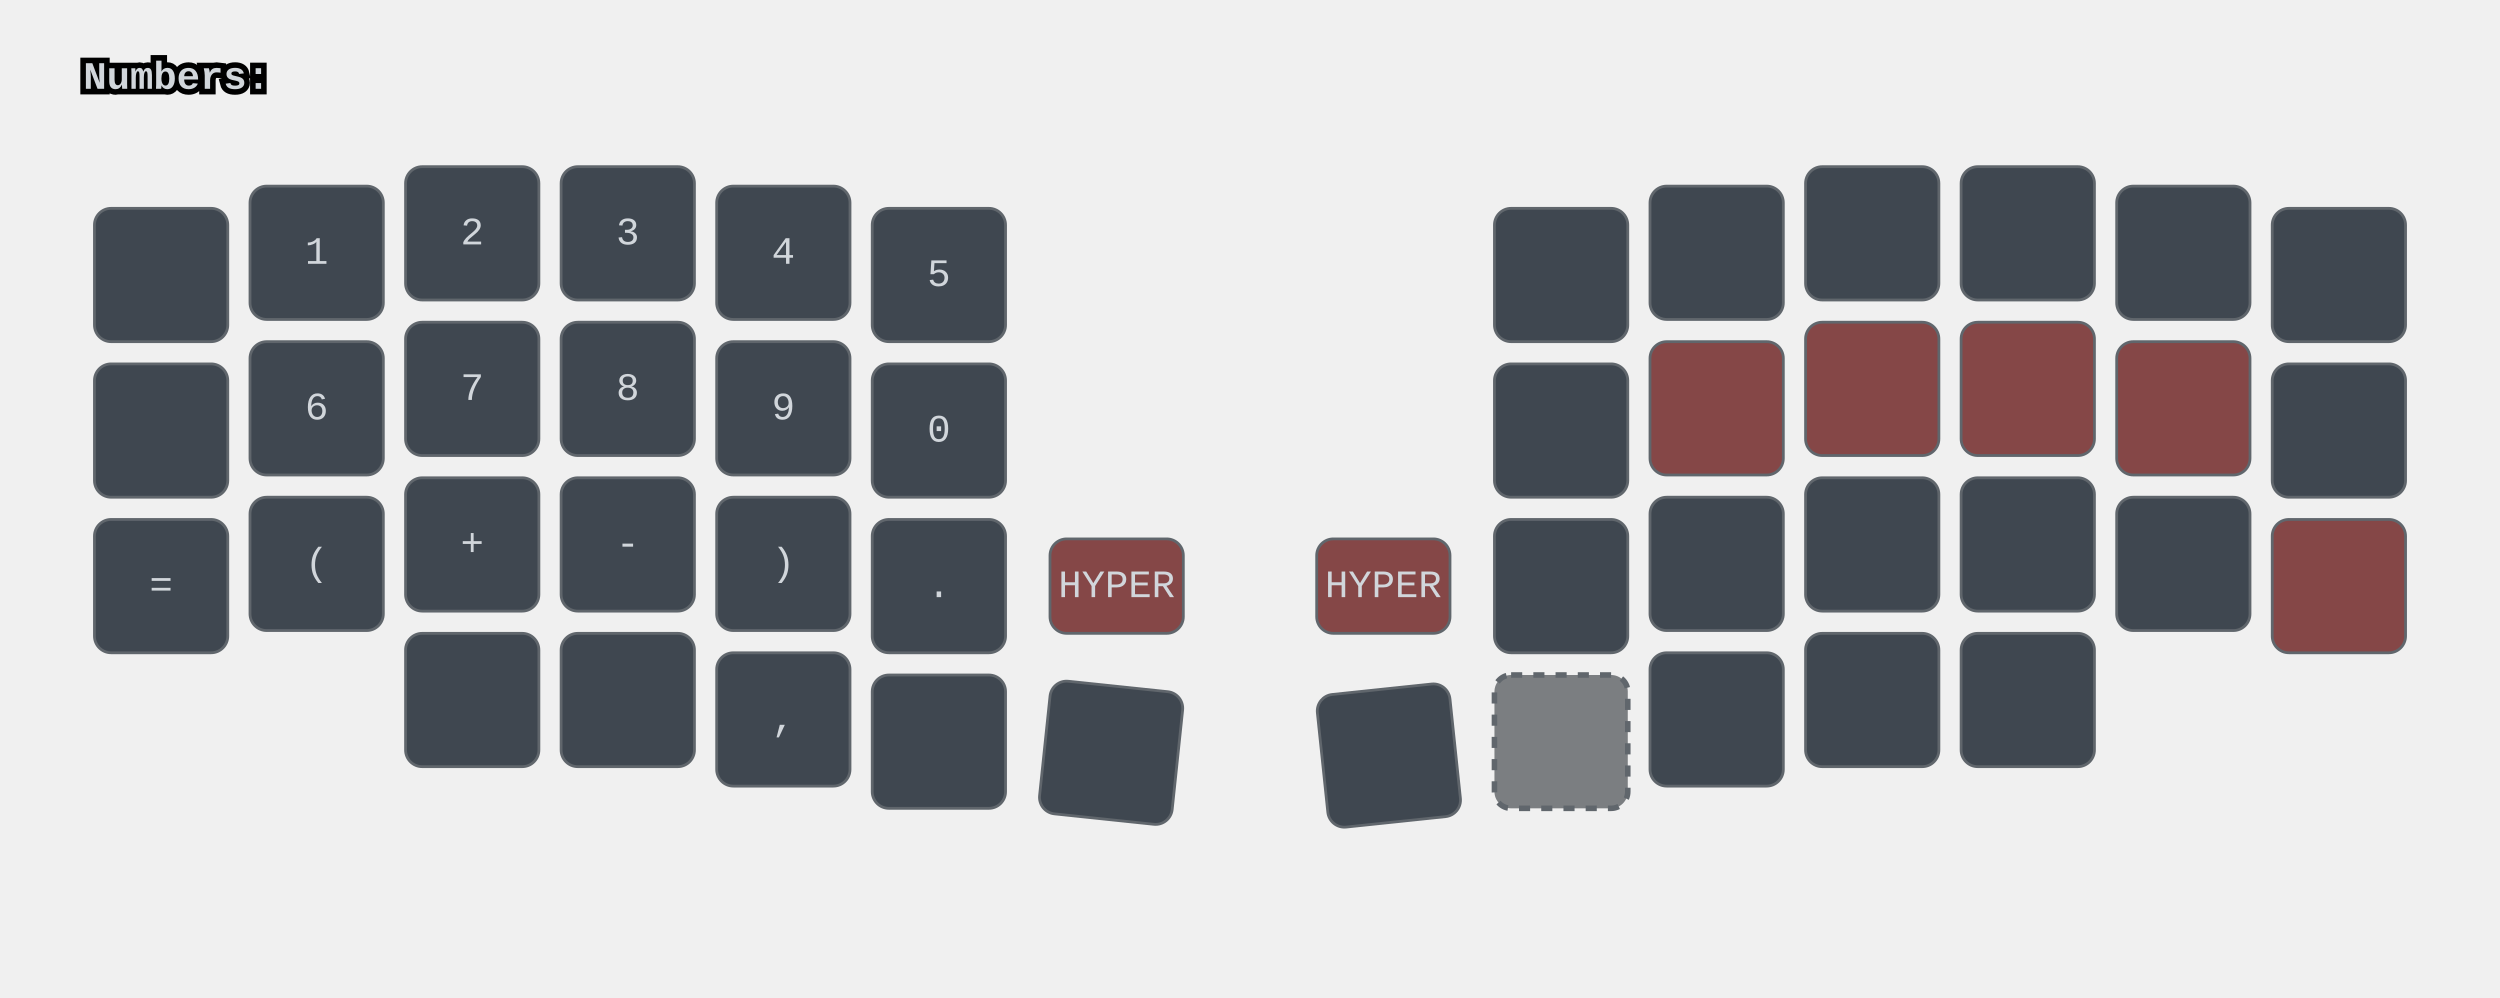
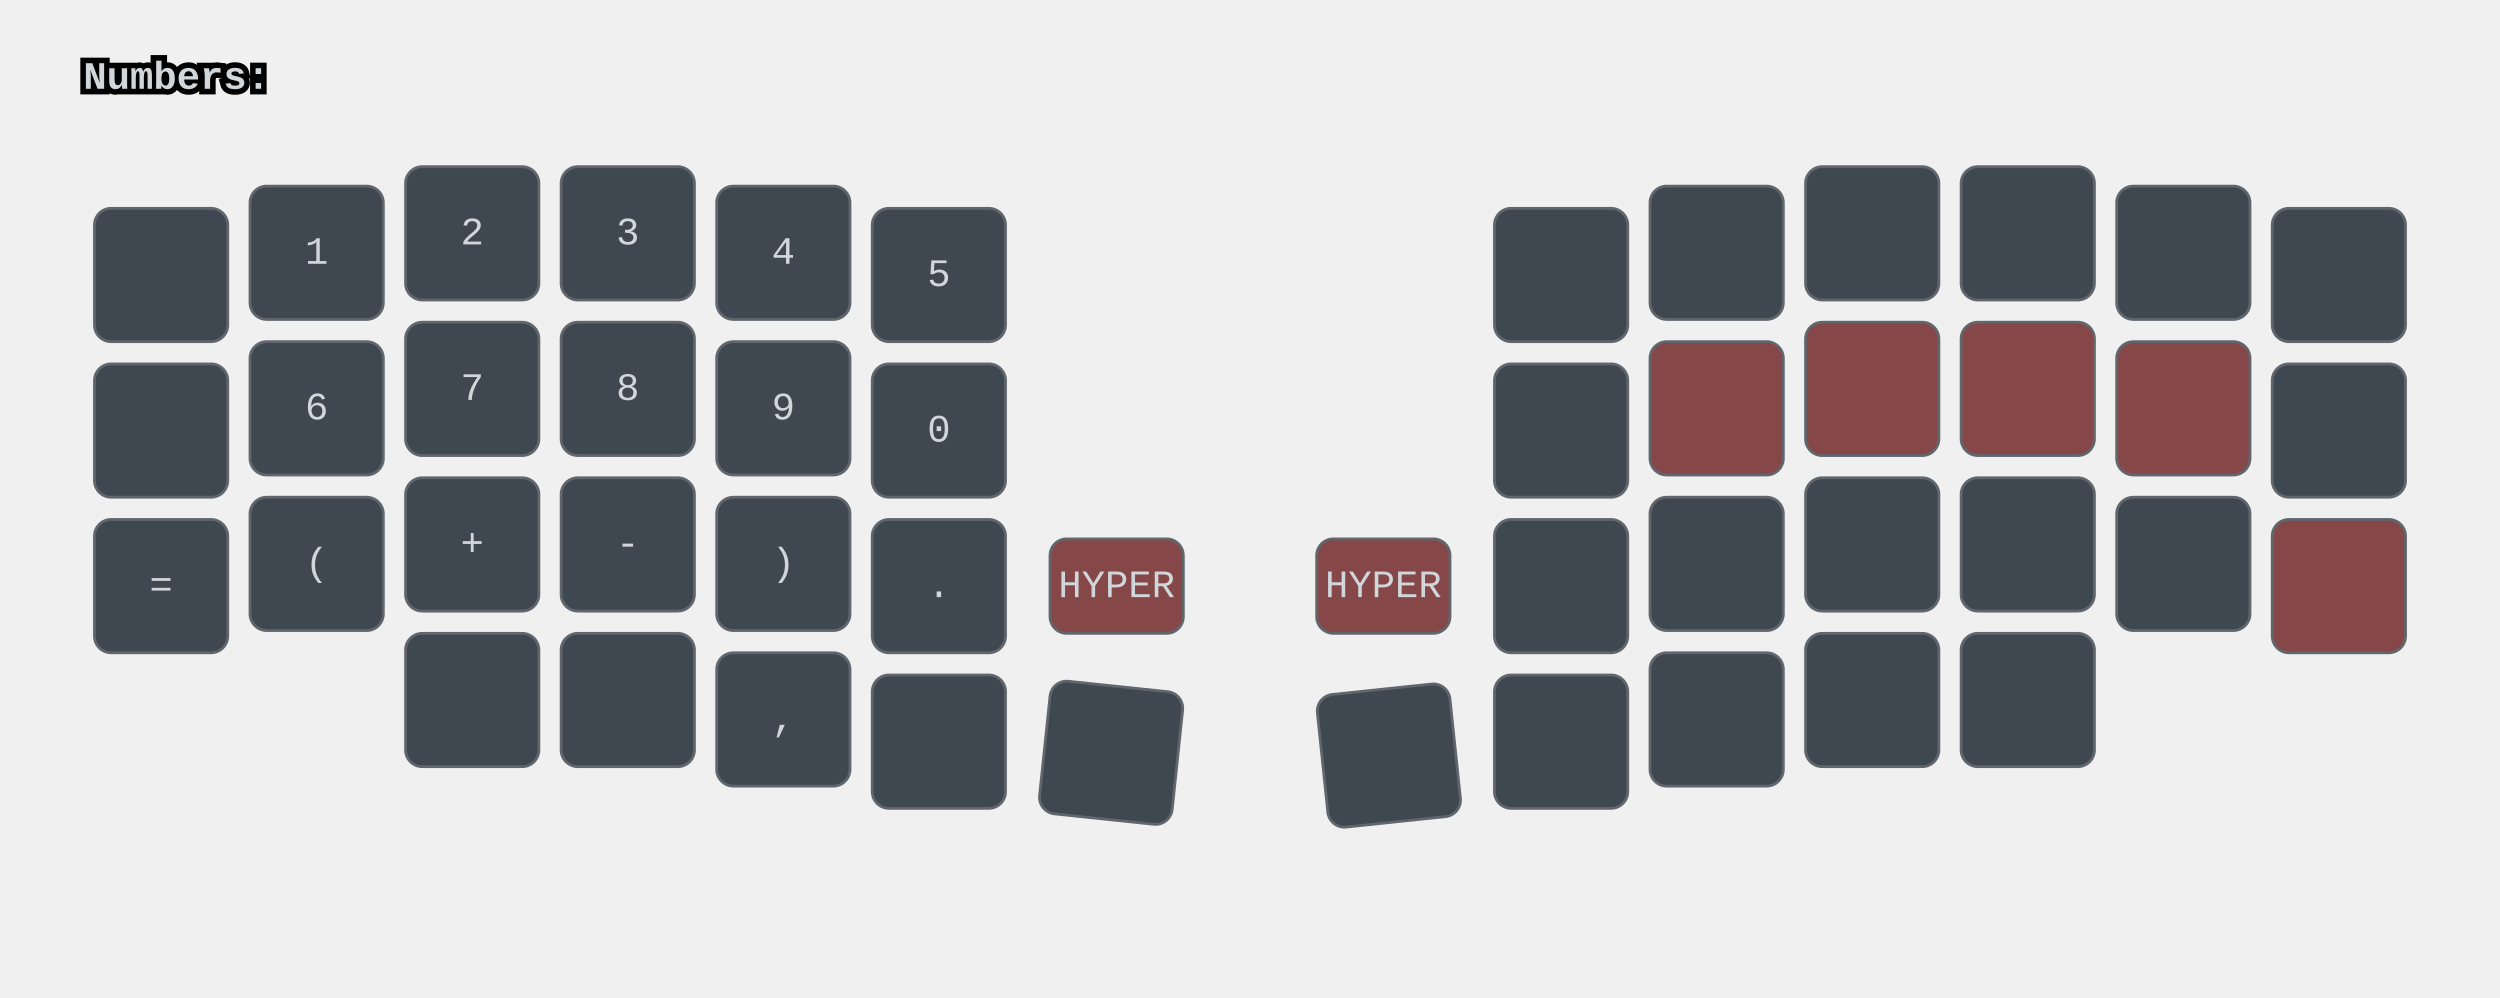
<svg xmlns="http://www.w3.org/2000/svg" xmlns:xlink="http://www.w3.org/1999/xlink" width="900" height="359" viewBox="0 0 900 359" class="keymap">
  <defs>/* start glyphs */
<svg id="mdi:apple-keyboard-caps">
      <svg id="mdi-apple-keyboard-caps" viewBox="0 0 24 24">
        <path d="M15,14V8H17.17L12,2.83L6.83,8H9V14H15M12,0L22,10H17V16H7V10H2L12,0M7,18H17V24H7V18M15,20H9V22H15V20Z" />
      </svg>
    </svg>
    <svg id="mdi:apple-keyboard-command">
      <svg id="mdi-apple-keyboard-command" viewBox="0 0 24 24">
        <path d="M6,2A4,4 0 0,1 10,6V8H14V6A4,4 0 0,1 18,2A4,4 0 0,1 22,6A4,4 0 0,1 18,10H16V14H18A4,4 0 0,1 22,18A4,4 0 0,1 18,22A4,4 0 0,1 14,18V16H10V18A4,4 0 0,1 6,22A4,4 0 0,1 2,18A4,4 0 0,1 6,14H8V10H6A4,4 0 0,1 2,6A4,4 0 0,1 6,2M16,18A2,2 0 0,0 18,20A2,2 0 0,0 20,18A2,2 0 0,0 18,16H16V18M14,10H10V14H14V10M6,16A2,2 0 0,0 4,18A2,2 0 0,0 6,20A2,2 0 0,0 8,18V16H6M8,6A2,2 0 0,0 6,4A2,2 0 0,0 4,6A2,2 0 0,0 6,8H8V6M18,8A2,2 0 0,0 20,6A2,2 0 0,0 18,4A2,2 0 0,0 16,6V8H18Z" />
      </svg>
    </svg>
    <svg id="mdi:apple-keyboard-control">
      <svg id="mdi-apple-keyboard-control" viewBox="0 0 24 24">
        <path d="M19.78,11.78L18.36,13.19L12,6.83L5.64,13.19L4.22,11.78L12,4L19.78,11.78Z" />
      </svg>
    </svg>
    <svg id="mdi:apple-keyboard-option">
      <svg id="mdi-apple-keyboard-option" viewBox="0 0 24 24">
        <path d="M3,4H9.11L16.15,18H21V20H14.88L7.84,6H3V4M14,4H21V6H14V4Z" />
      </svg>
    </svg>
    <svg id="mdi:apple-keyboard-shift">
      <svg id="mdi-apple-keyboard-shift" viewBox="0 0 24 24">
        <path d="M15,18V12H17.17L12,6.83L6.83,12H9V18H15M12,4L22,14H17V20H7V14H2L12,4Z" />
      </svg>
    </svg>
    <svg id="mdi:backspace">
      <svg id="mdi-backspace" viewBox="0 0 24 24">
        <path d="M22,3H7C6.31,3 5.77,3.35 5.41,3.88L0,12L5.41,20.11C5.77,20.64 6.31,21 7,21H22A2,2 0 0,0 24,19V5A2,2 0 0,0 22,3M19,15.59L17.59,17L14,13.41L10.41,17L9,15.59L12.59,12L9,8.41L10.41,7L14,10.59L17.59,7L19,8.41L15.41,12" />
      </svg>
    </svg>
    <svg id="mdi:backspace-reverse">
      <svg id="mdi-backspace-reverse" viewBox="0 0 24 24">
        <path d="M2,21H17C17.7,21 18.2,20.6 18.6,20.1L24,12L18.6,3.9C18.2,3.4 17.7,3 17,3H2A2,2 0 0,0 0,5V19A2,2 0 0,0 2,21M5,8.4L6.4,7L10,10.6L13.6,7L15,8.4L11.4,12L15,15.6L13.6,17L10,13.4L6.4,17L5,15.6L8.6,12" />
      </svg>
    </svg>
    <svg id="mdi:bluetooth-connect">
      <svg id="mdi-bluetooth-connect" viewBox="0 0 24 24">
        <path d="M19,10L17,12L19,14L21,12M14.88,16.29L13,18.17V14.41M13,5.83L14.88,7.71L13,9.58M17.71,7.71L12,2H11V9.58L6.41,5L5,6.41L10.59,12L5,17.58L6.41,19L11,14.41V22H12L17.71,16.29L13.41,12M7,12L5,10L3,12L5,14L7,12Z" />
      </svg>
    </svg>
    <svg id="mdi:bluetooth-off">
      <svg id="mdi-bluetooth-off" viewBox="0 0 24 24">
        <path d="M13,5.83L14.88,7.71L13.28,9.31L14.69,10.72L17.71,7.7L12,2H11V7.03L13,9.03M5.41,4L4,5.41L10.59,12L5,17.59L6.41,19L11,14.41V22H12L16.29,17.71L18.59,20L20,18.59M13,18.17V14.41L14.88,16.29" />
      </svg>
    </svg>
    <svg id="mdi:brightness-5">
      <svg id="mdi-brightness-5" viewBox="0 0 24 24">
        <path d="M12,18A6,6 0 0,1 6,12A6,6 0 0,1 12,6A6,6 0 0,1 18,12A6,6 0 0,1 12,18M20,15.31L23.31,12L20,8.69V4H15.31L12,0.69L8.69,4H4V8.69L0.69,12L4,15.31V20H8.69L12,23.31L15.31,20H20V15.31Z" />
      </svg>
    </svg>
    <svg id="mdi:brightness-7">
      <svg id="mdi-brightness-7" viewBox="0 0 24 24">
        <path d="M12,8A4,4 0 0,0 8,12A4,4 0 0,0 12,16A4,4 0 0,0 16,12A4,4 0 0,0 12,8M12,18A6,6 0 0,1 6,12A6,6 0 0,1 12,6A6,6 0 0,1 18,12A6,6 0 0,1 12,18M20,8.69V4H15.31L12,0.69L8.69,4H4V8.69L0.69,12L4,15.31V20H8.69L12,23.31L15.31,20H20V15.31L23.31,12L20,8.69Z" />
      </svg>
    </svg>
    <svg id="mdi:code-block-tags">
      <svg id="mdi-code-block-tags" viewBox="0 0 24 24">
        <path d="M5.59 3.41L7 4.82L3.82 8L7 11.18L5.59 12.6L1 8L5.59 3.41M11.41 3.41L16 8L11.41 12.6L10 11.18L13.18 8L10 4.82L11.41 3.41M22 6V18C22 19.11 21.11 20 20 20H4C2.9 20 2 19.11 2 18V14H4V18H20V6H17.03V4H20C21.11 4 22 4.89 22 6Z" />
      </svg>
    </svg>
    <svg id="mdi:content-copy">
      <svg id="mdi-content-copy" viewBox="0 0 24 24">
        <path d="M19,21H8V7H19M19,5H8A2,2 0 0,0 6,7V21A2,2 0 0,0 8,23H19A2,2 0 0,0 21,21V7A2,2 0 0,0 19,5M16,1H4A2,2 0 0,0 2,3V17H4V3H16V1Z" />
      </svg>
    </svg>
    <svg id="mdi:content-cut">
      <svg id="mdi-content-cut" viewBox="0 0 24 24">
        <path d="M19,3L13,9L15,11L22,4V3M12,12.5A0.5,0.5 0 0,1 11.5,12A0.5,0.5 0 0,1 12,11.5A0.5,0.5 0 0,1 12.5,12A0.5,0.5 0 0,1 12,12.5M6,20A2,2 0 0,1 4,18C4,16.89 4.9,16 6,16A2,2 0 0,1 8,18C8,19.11 7.1,20 6,20M6,8A2,2 0 0,1 4,6C4,4.89 4.9,4 6,4A2,2 0 0,1 8,6C8,7.11 7.1,8 6,8M9.64,7.64C9.87,7.14 10,6.59 10,6A4,4 0 0,0 6,2A4,4 0 0,0 2,6A4,4 0 0,0 6,10C6.59,10 7.14,9.87 7.64,9.64L10,12L7.64,14.36C7.14,14.13 6.59,14 6,14A4,4 0 0,0 2,18A4,4 0 0,0 6,22A4,4 0 0,0 10,18C10,17.41 9.87,16.86 9.64,16.36L12,14L19,21H22V20L9.64,7.64Z" />
      </svg>
    </svg>
    <svg id="mdi:content-paste">
      <svg id="mdi-content-paste" viewBox="0 0 24 24">
        <path d="M19,20H5V4H7V7H17V4H19M12,2A1,1 0 0,1 13,3A1,1 0 0,1 12,4A1,1 0 0,1 11,3A1,1 0 0,1 12,2M19,2H14.82C14.4,0.84 13.3,0 12,0C10.7,0 9.6,0.84 9.18,2H5A2,2 0 0,0 3,4V20A2,2 0 0,0 5,22H19A2,2 0 0,0 21,20V4A2,2 0 0,0 19,2Z" />
      </svg>
    </svg>
    <svg id="mdi:dock-window">
      <svg id="mdi-dock-window" viewBox="0 0 24 24">
        <path d="M18 18V20H4A2 2 0 0 1 2 18V8H4V18M22 6V14A2 2 0 0 1 20 16H8A2 2 0 0 1 6 14V6A2 2 0 0 1 8 4H20A2 2 0 0 1 22 6M20 6H8V14H20Z" />
      </svg>
    </svg>
    <svg id="mdi:folder-search-outline">
      <svg id="mdi-folder-search-outline" viewBox="0 0 24 24">
        <path d="M16.5,12C19,12 21,14 21,16.5C21,17.38 20.75,18.21 20.31,18.9L23.39,22L22,23.39L18.88,20.32C18.19,20.75 17.37,21 16.5,21C14,21 12,19 12,16.5C12,14 14,12 16.5,12M16.5,14A2.5,2.5 0 0,0 14,16.5A2.5,2.5 0 0,0 16.5,19A2.5,2.5 0 0,0 19,16.5A2.5,2.5 0 0,0 16.5,14M19,8H3V18H10.17C10.34,18.72 10.63,19.39 11,20H3C1.89,20 1,19.1 1,18V6C1,4.89 1.89,4 3,4H9L11,6H19A2,2 0 0,1 21,8V11.81C20.42,11.26 19.75,10.81 19,10.5V8Z" />
      </svg>
    </svg>
    <svg id="mdi:format-letter-ends-with">
      <svg id="mdi-format-letter-ends-with" viewBox="0 0 24 24">
        <path d="M11.14 4L6.43 16H8.36L9.32 13.43H14.67L15.64 16H17.57L12.86 4M12 6.29L14.03 11.71H9.96M20 14V18H2V20H22V14Z" />
      </svg>
    </svg>
    <svg id="mdi:format-letter-starts-with">
      <svg id="mdi-format-letter-starts-with" viewBox="0 0 24 24">
        <path d="M11.14 4L6.43 16H8.36L9.32 13.43H14.67L15.64 16H17.57L12.86 4M12 6.29L14.03 11.71H9.96M4 18V15H2V20H22V18Z" />
      </svg>
    </svg>
    <svg id="mdi:format-pilcrow-arrow-left">
      <svg id="mdi-format-pilcrow-arrow-left" viewBox="0 0 24 24">
        <path d="M8,17V14L4,18L8,22V19H20V17M10,10V15H12V4H14V15H16V4H18V2H10A4,4 0 0,0 6,6A4,4 0 0,0 10,10Z" />
      </svg>
    </svg>
    <svg id="mdi:format-pilcrow-arrow-right">
      <svg id="mdi-format-pilcrow-arrow-right" viewBox="0 0 24 24">
        <path d="M21,18L17,14V17H5V19H17V22M9,10V15H11V4H13V15H15V4H17V2H9A4,4 0 0,0 5,6A4,4 0 0,0 9,10Z" />
      </svg>
    </svg>
    <svg id="mdi:keyboard-return">
      <svg id="mdi-keyboard-return" viewBox="0 0 24 24">
        <path d="M19,7V11H5.83L9.41,7.41L8,6L2,12L8,18L9.41,16.58L5.83,13H21V7H19Z" />
      </svg>
    </svg>
    <svg id="mdi:keyboard-space">
      <svg id="mdi-keyboard-space" viewBox="0 0 24 24">
        <path d="M3 15H5V19H19V15H21V19C21 20.1 20.1 21 19 21H5C3.9 21 3 20.1 3 19V15Z" />
      </svg>
    </svg>
    <svg id="mdi:keyboard-tab">
      <svg id="mdi-keyboard-tab" viewBox="0 0 24 24">
        <path d="M20,18H22V6H20M11.59,7.41L15.17,11H1V13H15.17L11.59,16.58L13,18L19,12L13,6L11.59,7.41Z" />
      </svg>
    </svg>
    <svg id="mdi:keyboard-variant">
      <svg id="mdi-keyboard-variant" viewBox="0 0 24 24">
        <path d="M6,16H18V18H6V16M6,13V15H2V13H6M7,15V13H10V15H7M11,15V13H13V15H11M14,15V13H17V15H14M18,15V13H22V15H18M2,10H5V12H2V10M19,12V10H22V12H19M18,12H16V10H18V12M8,12H6V10H8V12M12,12H9V10H12V12M15,12H13V10H15V12M2,9V7H4V9H2M5,9V7H7V9H5M8,9V7H10V9H8M11,9V7H13V9H11M14,9V7H16V9H14M17,9V7H22V9H17Z" />
      </svg>
    </svg>
    <svg id="mdi:lightbulb-off-outline">
      <svg id="mdi-lightbulb-off-outline" viewBox="0 0 24 24">
        <path d="M12,2C9.76,2 7.78,3.05 6.5,4.68L7.93,6.11C8.84,4.84 10.32,4 12,4A5,5 0 0,1 17,9C17,10.68 16.16,12.16 14.89,13.06L16.31,14.5C17.94,13.21 19,11.24 19,9A7,7 0 0,0 12,2M3.28,4L2,5.27L5.04,8.3C5,8.53 5,8.76 5,9C5,11.38 6.19,13.47 8,14.74V17A1,1 0 0,0 9,18H14.73L18.73,22L20,20.72L3.28,4M7.23,10.5L12.73,16H10V13.58C8.68,13 7.66,11.88 7.23,10.5M9,20V21A1,1 0 0,0 10,22H14A1,1 0 0,0 15,21V20H9Z" />
      </svg>
    </svg>
    <svg id="mdi:lightbulb-on-20">
      <svg id="mdi-lightbulb-on-20" viewBox="0 0 24 24">
        <path d="M1 11H4V13H1V11M4.9 3.5L3.5 4.9L5.6 7L7 5.6L4.9 3.5M13 1H11V4H13V1M20 11V13H23V11H20M10 22C10 22.6 10.4 23 11 23H13C13.6 23 14 22.6 14 22V21H10V22M19.1 3.5L17 5.6L18.4 7L20.5 4.9L19.1 3.5M18 12C18 14.2 16.8 16.2 15 17.2V19C15 19.6 14.6 20 14 20H10C9.4 20 9 19.6 9 19V17.2C7.2 16.2 6 14.2 6 12C6 8.7 8.7 6 12 6S18 8.7 18 12M16 12C16 9.79 14.21 8 12 8S8 9.79 8 12 9.79 16 12 16 16 14.21 16 12Z" />
      </svg>
    </svg>
    <svg id="mdi:lightbulb-on-90">
      <svg id="mdi-lightbulb-on-90" viewBox="0 0 24 24">
        <path d="M7 5.6L5.6 7L3.5 4.9L4.9 3.5L7 5.6M10 22C10 22.6 10.4 23 11 23H13C13.6 23 14 22.6 14 22V21H10V22M1 13H4V11H1V13M13 1H11V4H13V1M20 11V13H23V11H20M19.1 3.5L17 5.6L18.4 7L20.5 4.9L19.1 3.5M18 12C18 14.2 16.8 16.2 15 17.2V19C15 19.6 14.6 20 14 20H10C9.4 20 9 19.6 9 19V17.2C7.2 16.2 6 14.2 6 12C6 8.7 8.7 6 12 6S18 8.7 18 12M12 8C11 8 10.09 8.38 9.39 9H14.61C13.91 8.38 13 8 12 8Z" />
      </svg>
    </svg>
    <svg id="mdi:lock-outline">
      <svg id="mdi-lock-outline" viewBox="0 0 24 24">
        <path d="M12,17C10.89,17 10,16.1 10,15C10,13.89 10.89,13 12,13A2,2 0 0,1 14,15A2,2 0 0,1 12,17M18,20V10H6V20H18M18,8A2,2 0 0,1 20,10V20A2,2 0 0,1 18,22H6C4.89,22 4,21.1 4,20V10C4,8.89 4.89,8 6,8H7V6A5,5 0 0,1 12,1A5,5 0 0,1 17,6V8H18M12,3A3,3 0 0,0 9,6V8H15V6A3,3 0 0,0 12,3Z" />
      </svg>
    </svg>
    <svg id="mdi:mouse">
      <svg id="mdi-mouse" viewBox="0 0 24 24">
        <path d="M11,1.07C7.05,1.56 4,4.92 4,9H11M4,15A8,8 0 0,0 12,23A8,8 0 0,0 20,15V11H4M13,1.07V9H20C20,4.92 16.94,1.56 13,1.07Z" />
      </svg>
    </svg>
    <svg id="mdi:mouse-left-click-outline">
      <svg id="mdi-mouse-left-click-outline" viewBox="0 0 24 24">
        <path d="M13 9V1.07C13.7 1.16 14.37 1.33 15 1.59C17.33 2.53 19.11 4.53 19.75 7C19.91 7.64 20 8.31 20 9H13M17.66 7C17.18 5.65 16.23 4.5 15 3.81V7H17.66M6 15V13H18V15C18 16.59 17.37 18.12 16.24 19.24C15.12 20.37 13.59 21 12 21C10.41 21 8.88 20.37 7.76 19.24C6.63 18.12 6 16.59 6 15M4 15C4 17.12 4.84 19.16 6.34 20.66C7.84 22.16 9.88 23 12 23C14.12 23 16.16 22.16 17.66 20.66C19.16 19.16 20 17.12 20 15V11H4V15M11 9V1.07C7.06 1.56 4 4.92 4 9H11Z" />
      </svg>
    </svg>
    <svg id="mdi:mouse-right-click-outline">
      <svg id="mdi-mouse-right-click-outline" viewBox="0 0 24 24">
        <path d="M13 9V1.07C16.94 1.56 20 4.92 20 9H13M11 9V1.07C10.3 1.16 9.63 1.33 9 1.59C6.67 2.53 4.89 4.53 4.25 7C4.09 7.64 4 8.31 4 9H11M6.34 7C6.82 5.65 7.78 4.5 9 3.81V7H6.34M6 15V13H18V15C18 16.59 17.37 18.12 16.24 19.24C15.12 20.37 13.59 21 12 21C10.41 21 8.88 20.37 7.76 19.24C6.63 18.12 6 16.59 6 15M4 15C4 17.12 4.84 19.16 6.34 20.66C7.84 22.16 9.88 23 12 23C14.12 23 16.16 22.16 17.66 20.66C19.16 19.16 20 17.12 20 15V11H4V15Z" />
      </svg>
    </svg>
    <svg id="mdi:numeric-1-box-multiple-outline">
      <svg id="mdi-numeric-1-box-multiple-outline" viewBox="0 0 24 24">
        <path d="M21,17H7V3H21M21,1H7A2,2 0 0,0 5,3V17A2,2 0 0,0 7,19H21A2,2 0 0,0 23,17V3A2,2 0 0,0 21,1M14,15H16V5H12V7H14M3,5H1V21A2,2 0 0,0 3,23H19V21H3V5Z" />
      </svg>
    </svg>
    <svg id="mdi:numeric-2-box-multiple-outline">
      <svg id="mdi-numeric-2-box-multiple-outline" viewBox="0 0 24 24">
        <path d="M17,13H13V11H15A2,2 0 0,0 17,9V7C17,5.89 16.1,5 15,5H11V7H15V9H13A2,2 0 0,0 11,11V15H17M21,17H7V3H21M21,1H7A2,2 0 0,0 5,3V17A2,2 0 0,0 7,19H21A2,2 0 0,0 23,17V3A2,2 0 0,0 21,1M3,5H1V21A2,2 0 0,0 3,23H19V21H3V5Z" />
      </svg>
    </svg>
    <svg id="mdi:numeric-3-box-multiple-outline">
      <svg id="mdi-numeric-3-box-multiple-outline" viewBox="0 0 24 24">
        <path d="M17,13V11.5A1.5,1.5 0 0,0 15.5,10A1.5,1.5 0 0,0 17,8.5V7C17,5.89 16.1,5 15,5H11V7H15V9H13V11H15V13H11V15H15A2,2 0 0,0 17,13M3,5H1V21A2,2 0 0,0 3,23H19V21H3M21,17H7V3H21M21,1H7A2,2 0 0,0 5,3V17A2,2 0 0,0 7,19H21A2,2 0 0,0 23,17V3A2,2 0 0,0 21,1Z" />
      </svg>
    </svg>
    <svg id="mdi:numeric-4-box-multiple-outline">
      <svg id="mdi-numeric-4-box-multiple-outline" viewBox="0 0 24 24">
        <path d="M21,17H7V3H21M21,1H7A2,2 0 0,0 5,3V17A2,2 0 0,0 7,19H21A2,2 0 0,0 23,17V3A2,2 0 0,0 21,1M15,15H17V5H15V9H13V5H11V11H15M3,5H1V21A2,2 0 0,0 3,23H19V21H3V5Z" />
      </svg>
    </svg>
    <svg id="mdi:numeric-5-box-multiple-outline">
      <svg id="mdi-numeric-5-box-multiple-outline" viewBox="0 0 24 24">
        <path d="M17,13V11C17,9.89 16.1,9 15,9H13V7H17V5H11V11H15V13H11V15H15A2,2 0 0,0 17,13M3,5H1V21A2,2 0 0,0 3,23H19V21H3M21,17H7V3H21M21,1H7A2,2 0 0,0 5,3V17A2,2 0 0,0 7,19H21A2,2 0 0,0 23,17V3A2,2 0 0,0 21,1Z" />
      </svg>
    </svg>
    <svg id="mdi:numeric-6-box-multiple-outline">
      <svg id="mdi-numeric-6-box-multiple-outline" viewBox="0 0 24 24">
        <path d="M13,11H15V13H13M13,15H15A2,2 0 0,0 17,13V11C17,9.89 16.1,9 15,9H13V7H17V5H13A2,2 0 0,0 11,7V13C11,14.11 11.9,15 13,15M21,17H7V3H21M21,1H7A2,2 0 0,0 5,3V17A2,2 0 0,0 7,19H21A2,2 0 0,0 23,17V3A2,2 0 0,0 21,1M3,5H1V21A2,2 0 0,0 3,23H19V21H3V5Z" />
      </svg>
    </svg>
    <svg id="mdi:numeric-7-box-multiple-outline">
      <svg id="mdi-numeric-7-box-multiple-outline" viewBox="0 0 24 24">
        <path d="M13,15L17,7V5H11V7H15L11,15M21,17H7V3H21M21,1H7A2,2 0 0,0 5,3V17A2,2 0 0,0 7,19H21A2,2 0 0,0 23,17V3A2,2 0 0,0 21,1M3,5H1V21A2,2 0 0,0 3,23H19V21H3V5Z" />
      </svg>
    </svg>
    <svg id="mdi:numeric-8-box-multiple-outline">
      <svg id="mdi-numeric-8-box-multiple-outline" viewBox="0 0 24 24">
        <path d="M13,11H15V13H13M13,7H15V9H13M13,15H15A2,2 0 0,0 17,13V11.5A1.5,1.5 0 0,0 15.5,10A1.5,1.5 0 0,0 17,8.5V7C17,5.89 16.1,5 15,5H13A2,2 0 0,0 11,7V8.5A1.5,1.5 0 0,0 12.5,10A1.5,1.5 0 0,0 11,11.5V13C11,14.11 11.9,15 13,15M21,17H7V3H21M21,1H7A2,2 0 0,0 5,3V17A2,2 0 0,0 7,19H21A2,2 0 0,0 23,17V3A2,2 0 0,0 21,1M3,5H1V21A2,2 0 0,0 3,23H19V21H3V5Z" />
      </svg>
    </svg>
    <svg id="mdi:play-pause">
      <svg id="mdi-play-pause" viewBox="0 0 24 24">
        <path d="M3,5V19L11,12M13,19H16V5H13M18,5V19H21V5" />
      </svg>
    </svg>
    <svg id="mdi:power">
      <svg id="mdi-power" viewBox="0 0 24 24">
        <path d="M16.56,5.44L15.11,6.89C16.84,7.94 18,9.83 18,12A6,6 0 0,1 12,18A6,6 0 0,1 6,12C6,9.83 7.16,7.94 8.88,6.88L7.44,5.44C5.36,6.88 4,9.28 4,12A8,8 0 0,0 12,20A8,8 0 0,0 20,12C20,9.28 18.64,6.88 16.56,5.44M13,3H11V13H13" />
      </svg>
    </svg>
    <svg id="mdi:power-plug-outline">
      <svg id="mdi-power-plug-outline" viewBox="0 0 24 24">
        <path d="M16 7V3H14V7H10V3H8V7C7 7 6 8 6 9V14.5L9.5 18V21H14.5V18L18 14.5V9C18 8 17 7 16 7M16 13.67L13.09 16.59L12.67 17H11.33L10.92 16.59L8 13.67V9.09C8 9.06 8.06 9 8.09 9H15.92C15.95 9 16 9.06 16 9.09V13.67Z" />
      </svg>
    </svg>
    <svg id="mdi:redo">
      <svg id="mdi-redo" viewBox="0 0 24 24">
        <path d="M18.4,10.6C16.55,9 14.15,8 11.5,8C6.85,8 2.92,11.03 1.54,15.22L3.9,16C4.95,12.81 7.95,10.5 11.5,10.5C13.45,10.5 15.23,11.22 16.62,12.38L13,16H22V7L18.4,10.6Z" />
      </svg>
    </svg>
    <svg id="mdi:restart">
      <svg id="mdi-restart" viewBox="0 0 24 24">
        <path d="M12,4C14.1,4 16.1,4.8 17.6,6.3C20.7,9.4 20.7,14.5 17.6,17.6C15.8,19.5 13.3,20.2 10.9,19.9L11.4,17.9C13.1,18.1 14.9,17.5 16.2,16.2C18.5,13.9 18.5,10.1 16.2,7.7C15.1,6.6 13.5,6 12,6V10.6L7,5.6L12,0.6V4M6.3,17.6C3.7,15 3.3,11 5.1,7.9L6.6,9.4C5.5,11.6 5.9,14.4 7.8,16.2C8.3,16.7 8.9,17.1 9.6,17.4L9,19.4C8,19 7.1,18.4 6.3,17.6Z" />
      </svg>
    </svg>
    <svg id="mdi:skip-backward">
      <svg id="mdi-skip-backward" viewBox="0 0 24 24">
        <path d="M20,5V19L13,12M6,5V19H4V5M13,5V19L6,12" />
      </svg>
    </svg>
    <svg id="mdi:skip-forward">
      <svg id="mdi-skip-forward" viewBox="0 0 24 24">
        <path d="M4,5V19L11,12M18,5V19H20V5M11,5V19L18,12" />
      </svg>
    </svg>
    <svg id="mdi:stop">
      <svg id="mdi-stop" viewBox="0 0 24 24">
        <path d="M18,18H6V6H18V18Z" />
      </svg>
    </svg>
    <svg id="mdi:undo">
      <svg id="mdi-undo" viewBox="0 0 24 24">
        <path d="M12.5,8C9.85,8 7.45,9 5.6,10.6L2,7V16H11L7.38,12.38C8.77,11.22 10.54,10.5 12.5,10.5C16.04,10.5 19.05,12.81 20.1,16L22.47,15.22C21.08,11.03 17.15,8 12.5,8Z" />
      </svg>
    </svg>
    <svg id="mdi:unfold-more-horizontal">
      <svg id="mdi-unfold-more-horizontal" viewBox="0 0 24 24">
        <path d="M12,18.17L8.83,15L7.42,16.41L12,21L16.59,16.41L15.17,15M12,5.83L15.17,9L16.58,7.59L12,3L7.41,7.59L8.83,9L12,5.83Z" />
      </svg>
    </svg>
    <svg id="mdi:unfold-more-vertical">
      <svg id="mdi-unfold-more-vertical" viewBox="0 0 24 24">
        <path d="M18.17,12L15,8.83L16.41,7.41L21,12L16.41,16.58L15,15.17L18.17,12M5.83,12L9,15.17L7.59,16.59L3,12L7.59,7.42L9,8.83L5.83,12Z" />
      </svg>
    </svg>
    <svg id="mdi:usb">
      <svg id="mdi-usb" viewBox="0 0 24 24">
        <path d="M15,7V11H16V13H13V5H15L12,1L9,5H11V13H8V10.93C8.7,10.56 9.2,9.85 9.2,9C9.2,7.78 8.21,6.8 7,6.8C5.78,6.8 4.8,7.78 4.8,9C4.8,9.85 5.3,10.56 6,10.93V13A2,2 0 0,0 8,15H11V18.05C10.29,18.41 9.8,19.15 9.8,20A2.2,2.2 0 0,0 12,22.2A2.2,2.2 0 0,0 14.2,20C14.2,19.15 13.71,18.41 13,18.05V15H16A2,2 0 0,0 18,13V11H19V7H15Z" />
      </svg>
    </svg>
    <svg id="mdi:view-dashboard-outline">
      <svg id="mdi-view-dashboard-outline" viewBox="0 0 24 24">
        <path d="M19,5V7H15V5H19M9,5V11H5V5H9M19,13V19H15V13H19M9,17V19H5V17H9M21,3H13V9H21V3M11,3H3V13H11V3M21,11H13V21H21V11M11,15H3V21H11V15Z" />
      </svg>
    </svg>
    <svg id="mdi:volume-minus">
      <svg id="mdi-volume-minus" viewBox="0 0 24 24">
        <path d="M3,9H7L12,4V20L7,15H3V9M14,11H22V13H14V11Z" />
      </svg>
    </svg>
    <svg id="mdi:volume-off">
      <svg id="mdi-volume-off" viewBox="0 0 24 24">
        <path d="M12,4L9.91,6.09L12,8.18M4.27,3L3,4.27L7.73,9H3V15H7L12,20V13.27L16.25,17.53C15.58,18.04 14.83,18.46 14,18.7V20.77C15.38,20.45 16.63,19.82 17.68,18.96L19.73,21L21,19.73L12,10.73M19,12C19,12.94 18.8,13.82 18.46,14.64L19.97,16.15C20.62,14.91 21,13.5 21,12C21,7.72 18,4.14 14,3.23V5.29C16.89,6.15 19,8.83 19,12M16.5,12C16.5,10.23 15.5,8.71 14,7.97V10.18L16.45,12.63C16.5,12.43 16.5,12.21 16.5,12Z" />
      </svg>
    </svg>
    <svg id="mdi:volume-plus">
      <svg id="mdi-volume-plus" viewBox="0 0 24 24">
        <path d="M3,9H7L12,4V20L7,15H3V9M14,11H17V8H19V11H22V13H19V16H17V13H14V11Z" />
      </svg>
    </svg>
    <svg id="mdi:web">
      <svg id="mdi-web" viewBox="0 0 24 24">
        <path d="M16.36,14C16.44,13.34 16.5,12.68 16.5,12C16.5,11.32 16.44,10.66 16.36,10H19.74C19.9,10.64 20,11.31 20,12C20,12.69 19.9,13.36 19.74,14M14.59,19.56C15.19,18.45 15.65,17.25 15.97,16H18.92C17.96,17.65 16.43,18.93 14.59,19.56M14.34,14H9.66C9.56,13.34 9.5,12.68 9.5,12C9.5,11.32 9.56,10.65 9.66,10H14.34C14.43,10.65 14.5,11.32 14.5,12C14.5,12.68 14.43,13.34 14.34,14M12,19.96C11.17,18.76 10.5,17.43 10.09,16H13.91C13.5,17.43 12.83,18.76 12,19.96M8,8H5.08C6.03,6.34 7.57,5.06 9.4,4.44C8.8,5.55 8.35,6.75 8,8M5.08,16H8C8.35,17.25 8.8,18.45 9.4,19.56C7.57,18.93 6.03,17.65 5.08,16M4.26,14C4.1,13.36 4,12.69 4,12C4,11.31 4.1,10.64 4.26,10H7.64C7.56,10.66 7.5,11.32 7.5,12C7.5,12.68 7.56,13.34 7.64,14M12,4.03C12.83,5.23 13.5,6.57 13.91,8H10.09C10.5,6.57 11.17,5.23 12,4.03M18.92,8H15.97C15.65,6.75 15.19,5.55 14.59,4.44C16.43,5.07 17.96,6.34 18.92,8M12,2C6.47,2 2,6.5 2,12A10,10 0 0,0 12,22A10,10 0 0,0 22,12A10,10 0 0,0 12,2Z" />
      </svg>
    </svg>
    <svg id="mdi:window-maximize">
      <svg id="mdi-window-maximize" viewBox="0 0 24 24">
        <path d="M4,4H20V20H4V4M6,8V18H18V8H6Z" />
      </svg>
    </svg>
    <svg id="mdi:window-restore">
      <svg id="mdi-window-restore" viewBox="0 0 24 24">
        <path d="M4,8H8V4H20V16H16V20H4V8M16,8V14H18V6H10V8H16M6,12V18H14V12H6Z" />
      </svg>
    </svg>
  </defs>/* end glyphs */
<style>/* inherit to force styles through use tags */
svg path {
    fill: inherit;
}

/* font and background color specifications */
svg.keymap {
    font-family: SFMono-Regular,Consolas,Liberation Mono,Menlo,monospace;
    font-size: 14px;
    font-kerning: normal;
    text-rendering: optimizeLegibility;
    fill: #24292e;
}

/* default key styling */
rect.key {
    fill: #f6f8fa;
}

rect.key, rect.combo {
    stroke: #c9cccf;
    stroke-width: 1;
}

/* default key side styling, only used is draw_key_sides is set */
rect.side {
    filter: brightness(90%);
}

/* color accent for combo boxes */
rect.combo, rect.combo-separate {
    fill: #cdf;
}

/* color accent for held keys */
rect.held, rect.combo.held {
    fill: #fdd;
}

/* color accent for ghost (optional) keys */
rect.ghost, rect.combo.ghost {
    stroke-dasharray: 4, 4;
    stroke-width: 2;
}

text {
    text-anchor: middle;
    dominant-baseline: middle;
}

/* styling for layer labels */
text.label {
    font-weight: bold;
    text-anchor: start;
    stroke: white;
    stroke-width: 4;
    paint-order: stroke;
}

/* styling for optional footer */
text.footer {
    text-anchor: end;
    dominant-baseline: auto;
    stroke: white;
    stroke-width: 4;
    paint-order: stroke;
}

/* styling for combo tap, and key non-tap label text */
text.combo, text.hold, text.shifted, text.left, text.right, text.tl, text.tr, text.bl, text.br {
    font-size: 11px;
}

text.hold, text.bl, text.br {
    text-anchor: middle;
    dominant-baseline: auto;
}

text.shifted, text.tl, text.tr {
    text-anchor: middle;
    dominant-baseline: hanging;
}

text.left, text.tl, text.bl {
    text-anchor: start;
}

text.right, text.tr, text.br {
    text-anchor: end;
}

text.layer-activator {
    text-decoration: underline;
}

/* styling for hold/shifted label text in combo box */
text.combo.hold, text.combo.shifted, text.combo.left, text.combo.right {
    font-size: 8px;
}

/* lighter symbol for transparent keys */
text.trans {
    fill: #7b7e81;
}

/* styling for combo dendrons */
path.combo {
    stroke-width: 1;
    stroke: gray;
    fill: none;
}

/* Start Tabler Icons Cleanup */
/* cannot use height/width with glyphs */
.icon-tabler &gt; path {
    fill: inherit;
    stroke: inherit;
    stroke-width: 2;
}
/* hide tabler's default box */
.icon-tabler &gt; path[stroke="none"][fill="none"] {
    visibility: hidden;
}
/* End Tabler Icons Cleanup */

svg.keymap { fill: #d1d6db; }
rect.key { fill: #3f4750; }
rect.key, rect.combo { stroke: #60666c; }
rect.combo, rect.combo-separate { fill: #1f3d7a; }
rect.held, rect.combo.held { fill: #854747; }
text.label, text.footer { stroke: black; }
text.trans { fill: #7e8184; }
path.combo { stroke: #7f7f7f; }

rect.ghost { fill: #7b7e81; }
</style>
  <g transform="translate(30, 0)" class="layer-Numbers">
    <text x="0" y="28" class="label" id="Numbers">Numbers:</text>
    <g transform="translate(0, 56)">
      <g transform="translate(28, 43)" class="key keypos-0">
        <rect rx="6" ry="6" x="-24" y="-24" width="48" height="48" class="key" />
        <use href="#mdi:keyboard-return" xlink:href="#mdi:keyboard-return" x="-7" y="-7" height="14" width="14.0" class="key tap glyph mdi:keyboard-return" />
      </g>
      <g transform="translate(84, 35)" class="key keypos-1">
        <rect rx="6" ry="6" x="-24" y="-24" width="48" height="48" class="key" />
        <text x="0" y="0" class="key tap">1</text>
      </g>
      <g transform="translate(140, 28)" class="key keypos-2">
        <rect rx="6" ry="6" x="-24" y="-24" width="48" height="48" class="key" />
        <text x="0" y="0" class="key tap">2</text>
      </g>
      <g transform="translate(196, 28)" class="key keypos-3">
        <rect rx="6" ry="6" x="-24" y="-24" width="48" height="48" class="key" />
        <text x="0" y="0" class="key tap">3</text>
      </g>
      <g transform="translate(252, 35)" class="key keypos-4">
        <rect rx="6" ry="6" x="-24" y="-24" width="48" height="48" class="key" />
        <text x="0" y="0" class="key tap">4</text>
      </g>
      <g transform="translate(308, 43)" class="key keypos-5">
        <rect rx="6" ry="6" x="-24" y="-24" width="48" height="48" class="key" />
        <text x="0" y="0" class="key tap">5</text>
      </g>
      <g transform="translate(532, 43)" class="key keypos-6">
        <rect rx="6" ry="6" x="-24" y="-24" width="48" height="48" class="key" />
      </g>
      <g transform="translate(588, 35)" class="key keypos-7">
        <rect rx="6" ry="6" x="-24" y="-24" width="48" height="48" class="key" />
      </g>
      <g transform="translate(644, 28)" class="key keypos-8">
        <rect rx="6" ry="6" x="-24" y="-24" width="48" height="48" class="key" />
      </g>
      <g transform="translate(700, 28)" class="key keypos-9">
        <rect rx="6" ry="6" x="-24" y="-24" width="48" height="48" class="key" />
      </g>
      <g transform="translate(756, 35)" class="key keypos-10">
        <rect rx="6" ry="6" x="-24" y="-24" width="48" height="48" class="key" />
      </g>
      <g transform="translate(812, 43)" class="key keypos-11">
        <rect rx="6" ry="6" x="-24" y="-24" width="48" height="48" class="key" />
      </g>
      <g transform="translate(28, 99)" class="key keypos-12">
        <rect rx="6" ry="6" x="-24" y="-24" width="48" height="48" class="key" />
        <use href="#mdi:keyboard-tab" xlink:href="#mdi:keyboard-tab" x="-7" y="-7" height="14" width="14.0" class="key tap glyph mdi:keyboard-tab" />
      </g>
      <g transform="translate(84, 91)" class="key keypos-13">
        <rect rx="6" ry="6" x="-24" y="-24" width="48" height="48" class="key" />
        <text x="0" y="0" class="key tap">6</text>
      </g>
      <g transform="translate(140, 84)" class="key keypos-14">
        <rect rx="6" ry="6" x="-24" y="-24" width="48" height="48" class="key" />
        <text x="0" y="0" class="key tap">7</text>
      </g>
      <g transform="translate(196, 84)" class="key keypos-15">
        <rect rx="6" ry="6" x="-24" y="-24" width="48" height="48" class="key" />
        <text x="0" y="0" class="key tap">8</text>
      </g>
      <g transform="translate(252, 91)" class="key keypos-16">
        <rect rx="6" ry="6" x="-24" y="-24" width="48" height="48" class="key" />
        <text x="0" y="0" class="key tap">9</text>
      </g>
      <g transform="translate(308, 99)" class="key keypos-17">
        <rect rx="6" ry="6" x="-24" y="-24" width="48" height="48" class="key" />
        <text x="0" y="0" class="key tap">0</text>
      </g>
      <g transform="translate(532, 99)" class="key keypos-18">
        <rect rx="6" ry="6" x="-24" y="-24" width="48" height="48" class="key" />
      </g>
      <g transform="translate(588, 91)" class="key held keypos-19">
        <rect rx="6" ry="6" x="-24" y="-24" width="48" height="48" class="key held" />
        <use href="#mdi:apple-keyboard-shift" xlink:href="#mdi:apple-keyboard-shift" x="-7" y="-7" height="14" width="14.0" class="key held tap glyph mdi:apple-keyboard-shift" />
      </g>
      <g transform="translate(644, 84)" class="key held keypos-20">
        <rect rx="6" ry="6" x="-24" y="-24" width="48" height="48" class="key held" />
        <use href="#mdi:apple-keyboard-control" xlink:href="#mdi:apple-keyboard-control" x="-7" y="-7" height="14" width="14.0" class="key held tap glyph mdi:apple-keyboard-control" />
      </g>
      <g transform="translate(700, 84)" class="key held keypos-21">
        <rect rx="6" ry="6" x="-24" y="-24" width="48" height="48" class="key held" />
        <use href="#mdi:apple-keyboard-option" xlink:href="#mdi:apple-keyboard-option" x="-7" y="-7" height="14" width="14.0" class="key held tap glyph mdi:apple-keyboard-option" />
      </g>
      <g transform="translate(756, 91)" class="key held keypos-22">
        <rect rx="6" ry="6" x="-24" y="-24" width="48" height="48" class="key held" />
        <use href="#mdi:apple-keyboard-command" xlink:href="#mdi:apple-keyboard-command" x="-7" y="-7" height="14" width="14.0" class="key held tap glyph mdi:apple-keyboard-command" />
      </g>
      <g transform="translate(812, 99)" class="key keypos-23">
        <rect rx="6" ry="6" x="-24" y="-24" width="48" height="48" class="key" />
      </g>
      <g transform="translate(28, 155)" class="key keypos-24">
        <rect rx="6" ry="6" x="-24" y="-24" width="48" height="48" class="key" />
        <text x="0" y="0" class="key tap">=</text>
      </g>
      <g transform="translate(84, 147)" class="key keypos-25">
        <rect rx="6" ry="6" x="-24" y="-24" width="48" height="48" class="key" />
        <text x="0" y="0" class="key tap">(</text>
      </g>
      <g transform="translate(140, 140)" class="key keypos-26">
        <rect rx="6" ry="6" x="-24" y="-24" width="48" height="48" class="key" />
        <text x="0" y="0" class="key tap">+</text>
      </g>
      <g transform="translate(196, 140)" class="key keypos-27">
        <rect rx="6" ry="6" x="-24" y="-24" width="48" height="48" class="key" />
        <text x="0" y="0" class="key tap">-</text>
      </g>
      <g transform="translate(252, 147)" class="key keypos-28">
        <rect rx="6" ry="6" x="-24" y="-24" width="48" height="48" class="key" />
        <text x="0" y="0" class="key tap">)</text>
      </g>
      <g transform="translate(308, 155)" class="key keypos-29">
        <rect rx="6" ry="6" x="-24" y="-24" width="48" height="48" class="key" />
        <text x="0" y="0" class="key tap">.</text>
      </g>
      <g transform="translate(372, 155)" class="key held keypos-30">
        <rect rx="6" ry="6" x="-24" y="-17" width="48" height="34" class="key held" />
        <text x="0" y="0" class="key held tap">HYPER</text>
      </g>
      <g transform="translate(468, 155)" class="key held keypos-31">
        <rect rx="6" ry="6" x="-24" y="-17" width="48" height="34" class="key held" />
        <text x="0" y="0" class="key held tap">HYPER</text>
      </g>
      <g transform="translate(532, 155)" class="key keypos-32">
        <rect rx="6" ry="6" x="-24" y="-24" width="48" height="48" class="key" />
      </g>
      <g transform="translate(588, 147)" class="key keypos-33">
        <rect rx="6" ry="6" x="-24" y="-24" width="48" height="48" class="key" />
      </g>
      <g transform="translate(644, 140)" class="key keypos-34">
        <rect rx="6" ry="6" x="-24" y="-24" width="48" height="48" class="key" />
      </g>
      <g transform="translate(700, 140)" class="key keypos-35">
        <rect rx="6" ry="6" x="-24" y="-24" width="48" height="48" class="key" />
      </g>
      <g transform="translate(756, 147)" class="key keypos-36">
        <rect rx="6" ry="6" x="-24" y="-24" width="48" height="48" class="key" />
      </g>
      <g transform="translate(812, 155)" class="key held keypos-37">
        <rect rx="6" ry="6" x="-24" y="-24" width="48" height="48" class="key held" />
        <use href="#mdi:web" xlink:href="#mdi:web" x="-7" y="-7" height="14" width="14.0" class="key held tap glyph mdi:web" />
      </g>
      <g transform="translate(140, 196)" class="key keypos-38">
        <rect rx="6" ry="6" x="-24" y="-24" width="48" height="48" class="key" />
        <use href="#mdi:lock-outline" xlink:href="#mdi:lock-outline" x="-7" y="-7" height="14" width="14.0" class="key tap glyph mdi:lock-outline" />
      </g>
      <g transform="translate(196, 196)" class="key keypos-39">
        <rect rx="6" ry="6" x="-24" y="-24" width="48" height="48" class="key" />
      </g>
      <g transform="translate(252, 203)" class="key keypos-40">
        <rect rx="6" ry="6" x="-24" y="-24" width="48" height="48" class="key" />
        <text x="0" y="0" class="key tap">,</text>
      </g>
      <g transform="translate(308, 211)" class="key keypos-41">
        <rect rx="6" ry="6" x="-24" y="-24" width="48" height="48" class="key" />
        <use href="#mdi:backspace" xlink:href="#mdi:backspace" x="-7" y="-7" height="14" width="14.0" class="key tap glyph mdi:backspace" />
        <use href="#mdi:backspace-reverse" xlink:href="#mdi:backspace-reverse" x="-5" y="-20" height="10" width="10.0" class="key shifted glyph mdi:backspace-reverse" />
      </g>
      <g transform="translate(370, 215) rotate(6.0)" class="key keypos-42">
        <rect rx="6" ry="6" x="-24" y="-24" width="48" height="48" class="key" />
        <use href="#mdi:keyboard-space" xlink:href="#mdi:keyboard-space" x="-7" y="-7" height="14" width="14.0" class="key tap glyph mdi:keyboard-space" />
      </g>
      <g transform="translate(470, 216) rotate(-6.0)" class="key keypos-43">
        <rect rx="6" ry="6" x="-24" y="-24" width="48" height="48" class="key" />
      </g>
-       <g transform="translate(532, 211)" class="key ghost keypos-44">
-         <rect rx="6" ry="6" x="-24" y="-24" width="48" height="48" class="key ghost" />
-         <use href="#mdi:numeric-2-box-multiple-outline" xlink:href="#mdi:numeric-2-box-multiple-outline" x="-7" y="-7" height="14" width="14.0" class="key ghost tap glyph mdi:numeric-2-box-multiple-outline" />
+       <g transform="translate(532, 211)" class="key keypos-44">
+         <rect rx="6" ry="6" x="-24" y="-24" width="48" height="48" class="key" />
      </g>
      <g transform="translate(588, 203)" class="key keypos-45">
        <rect rx="6" ry="6" x="-24" y="-24" width="48" height="48" class="key" />
      </g>
      <g transform="translate(644, 196)" class="key keypos-46">
        <rect rx="6" ry="6" x="-24" y="-24" width="48" height="48" class="key" />
      </g>
      <g transform="translate(700, 196)" class="key keypos-47">
        <rect rx="6" ry="6" x="-24" y="-24" width="48" height="48" class="key" />
      </g>
    </g>
  </g>
</svg>
